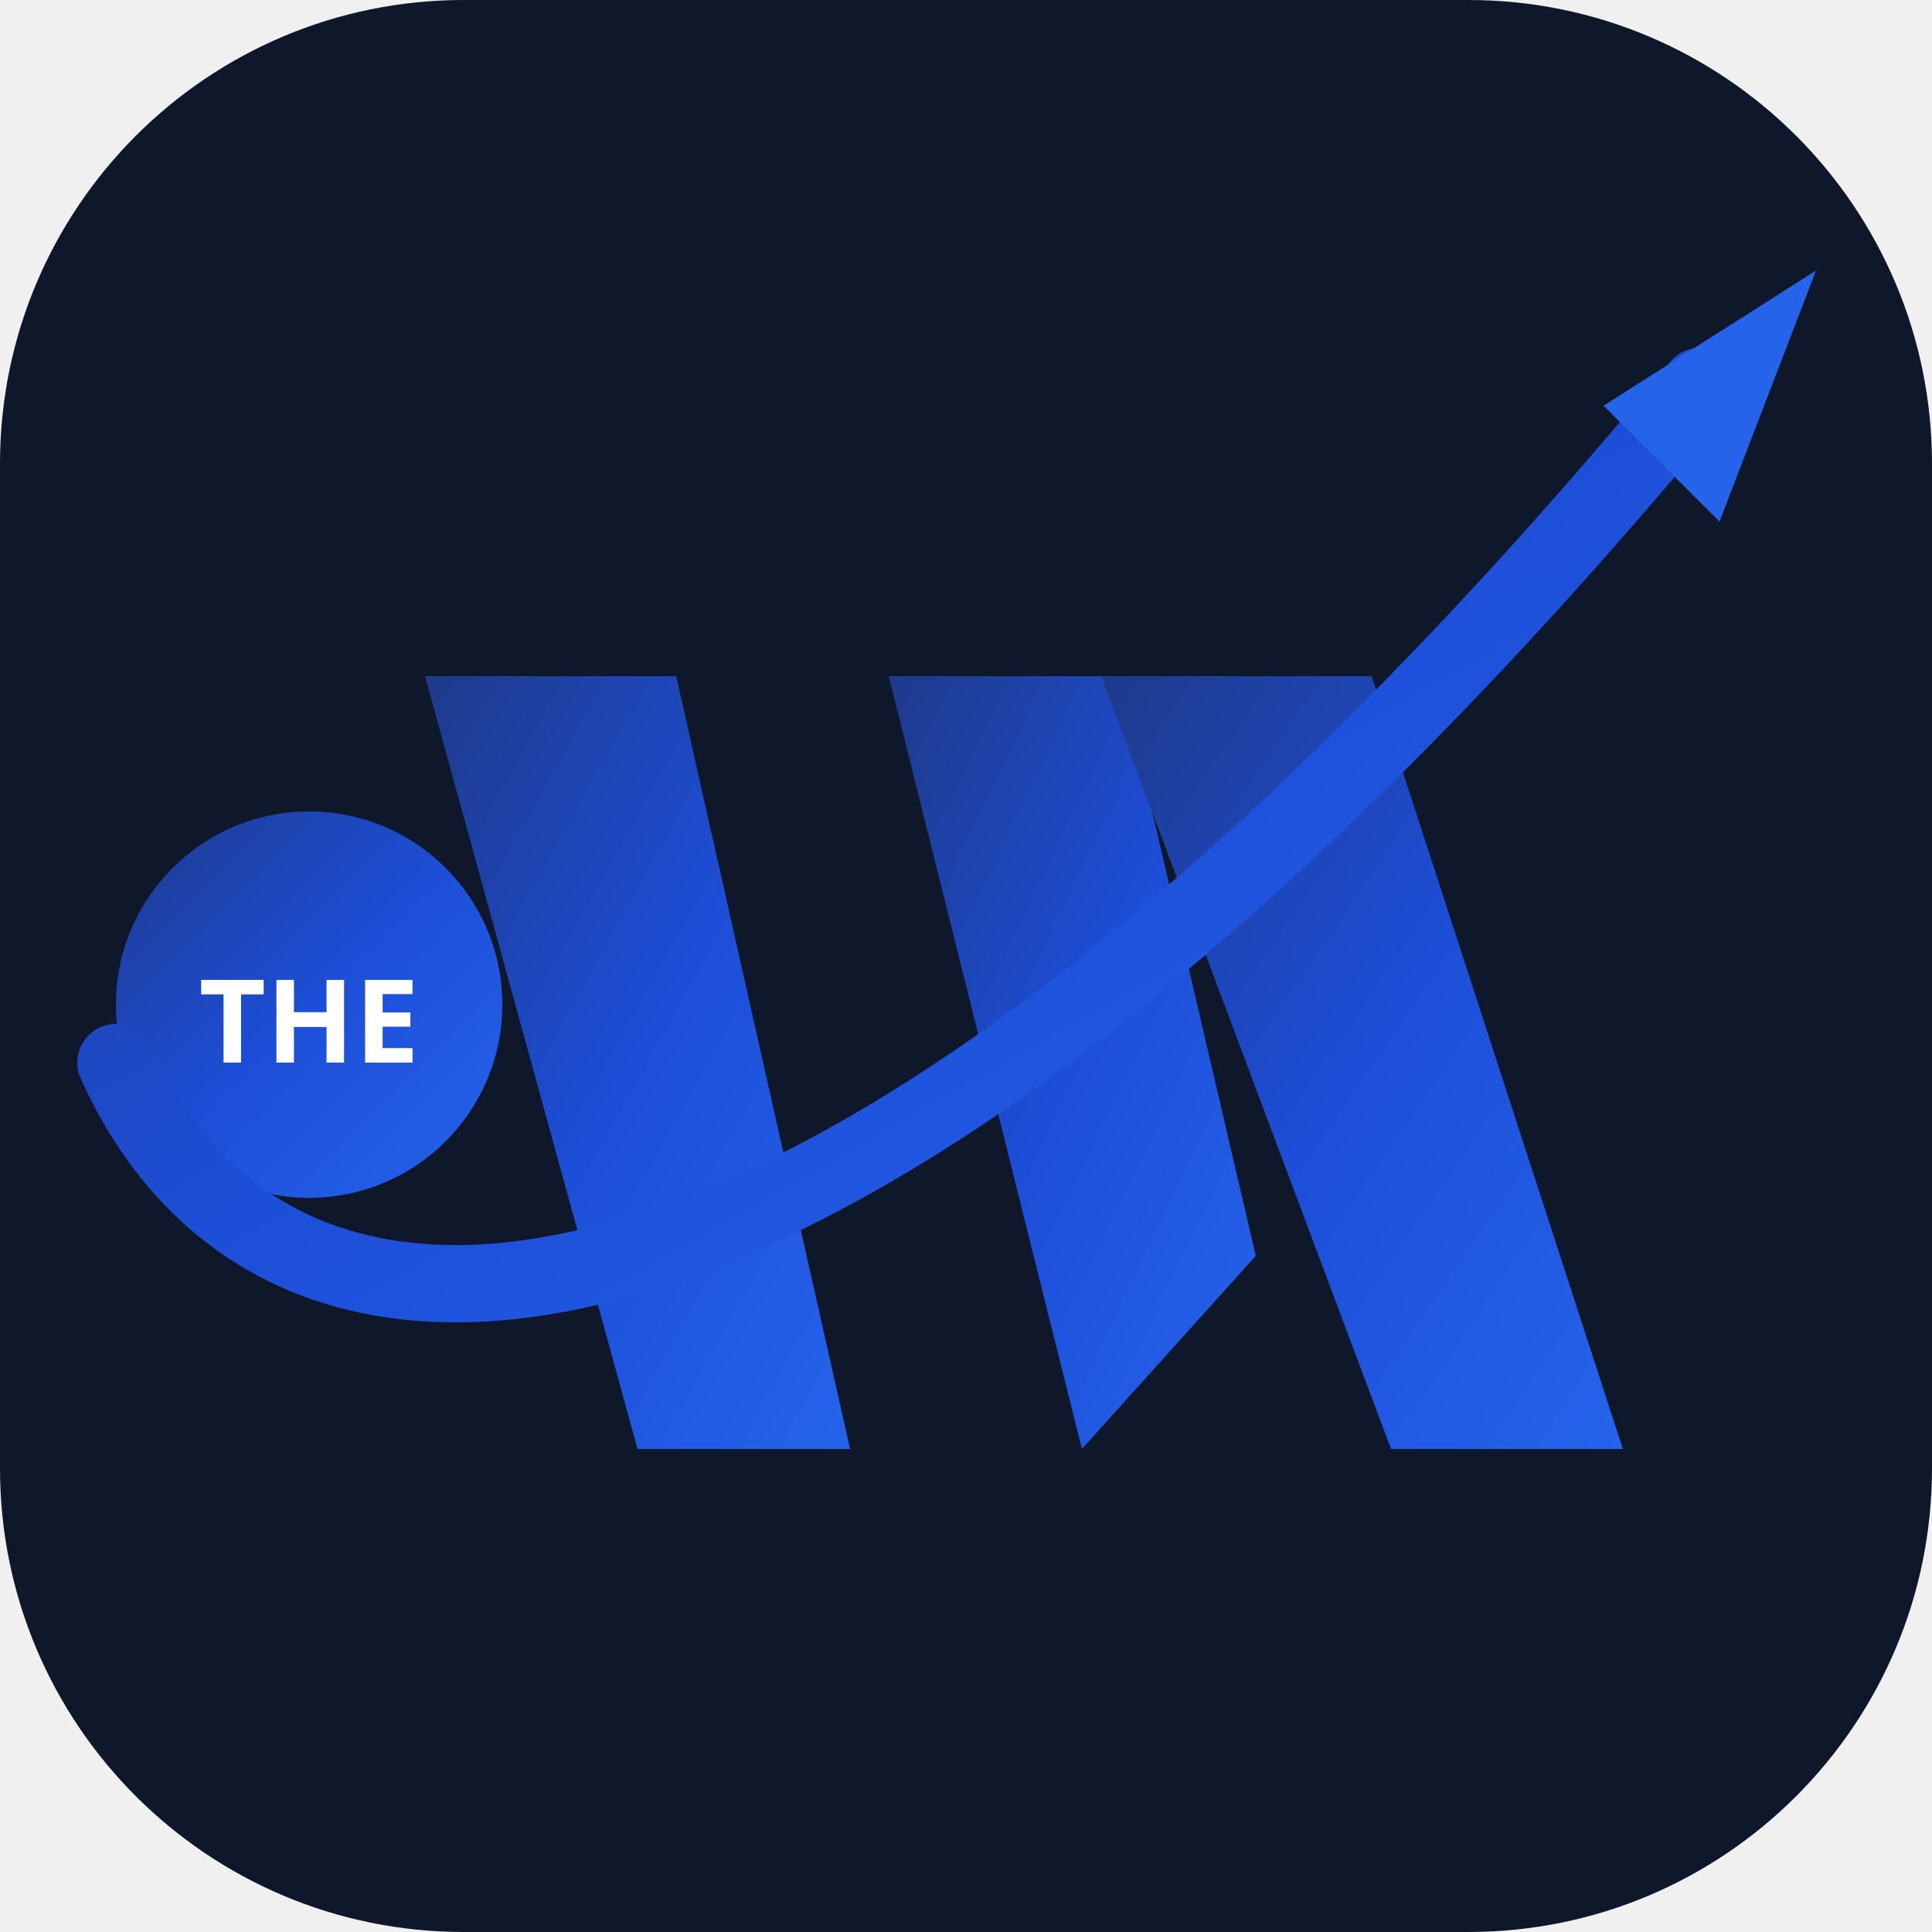
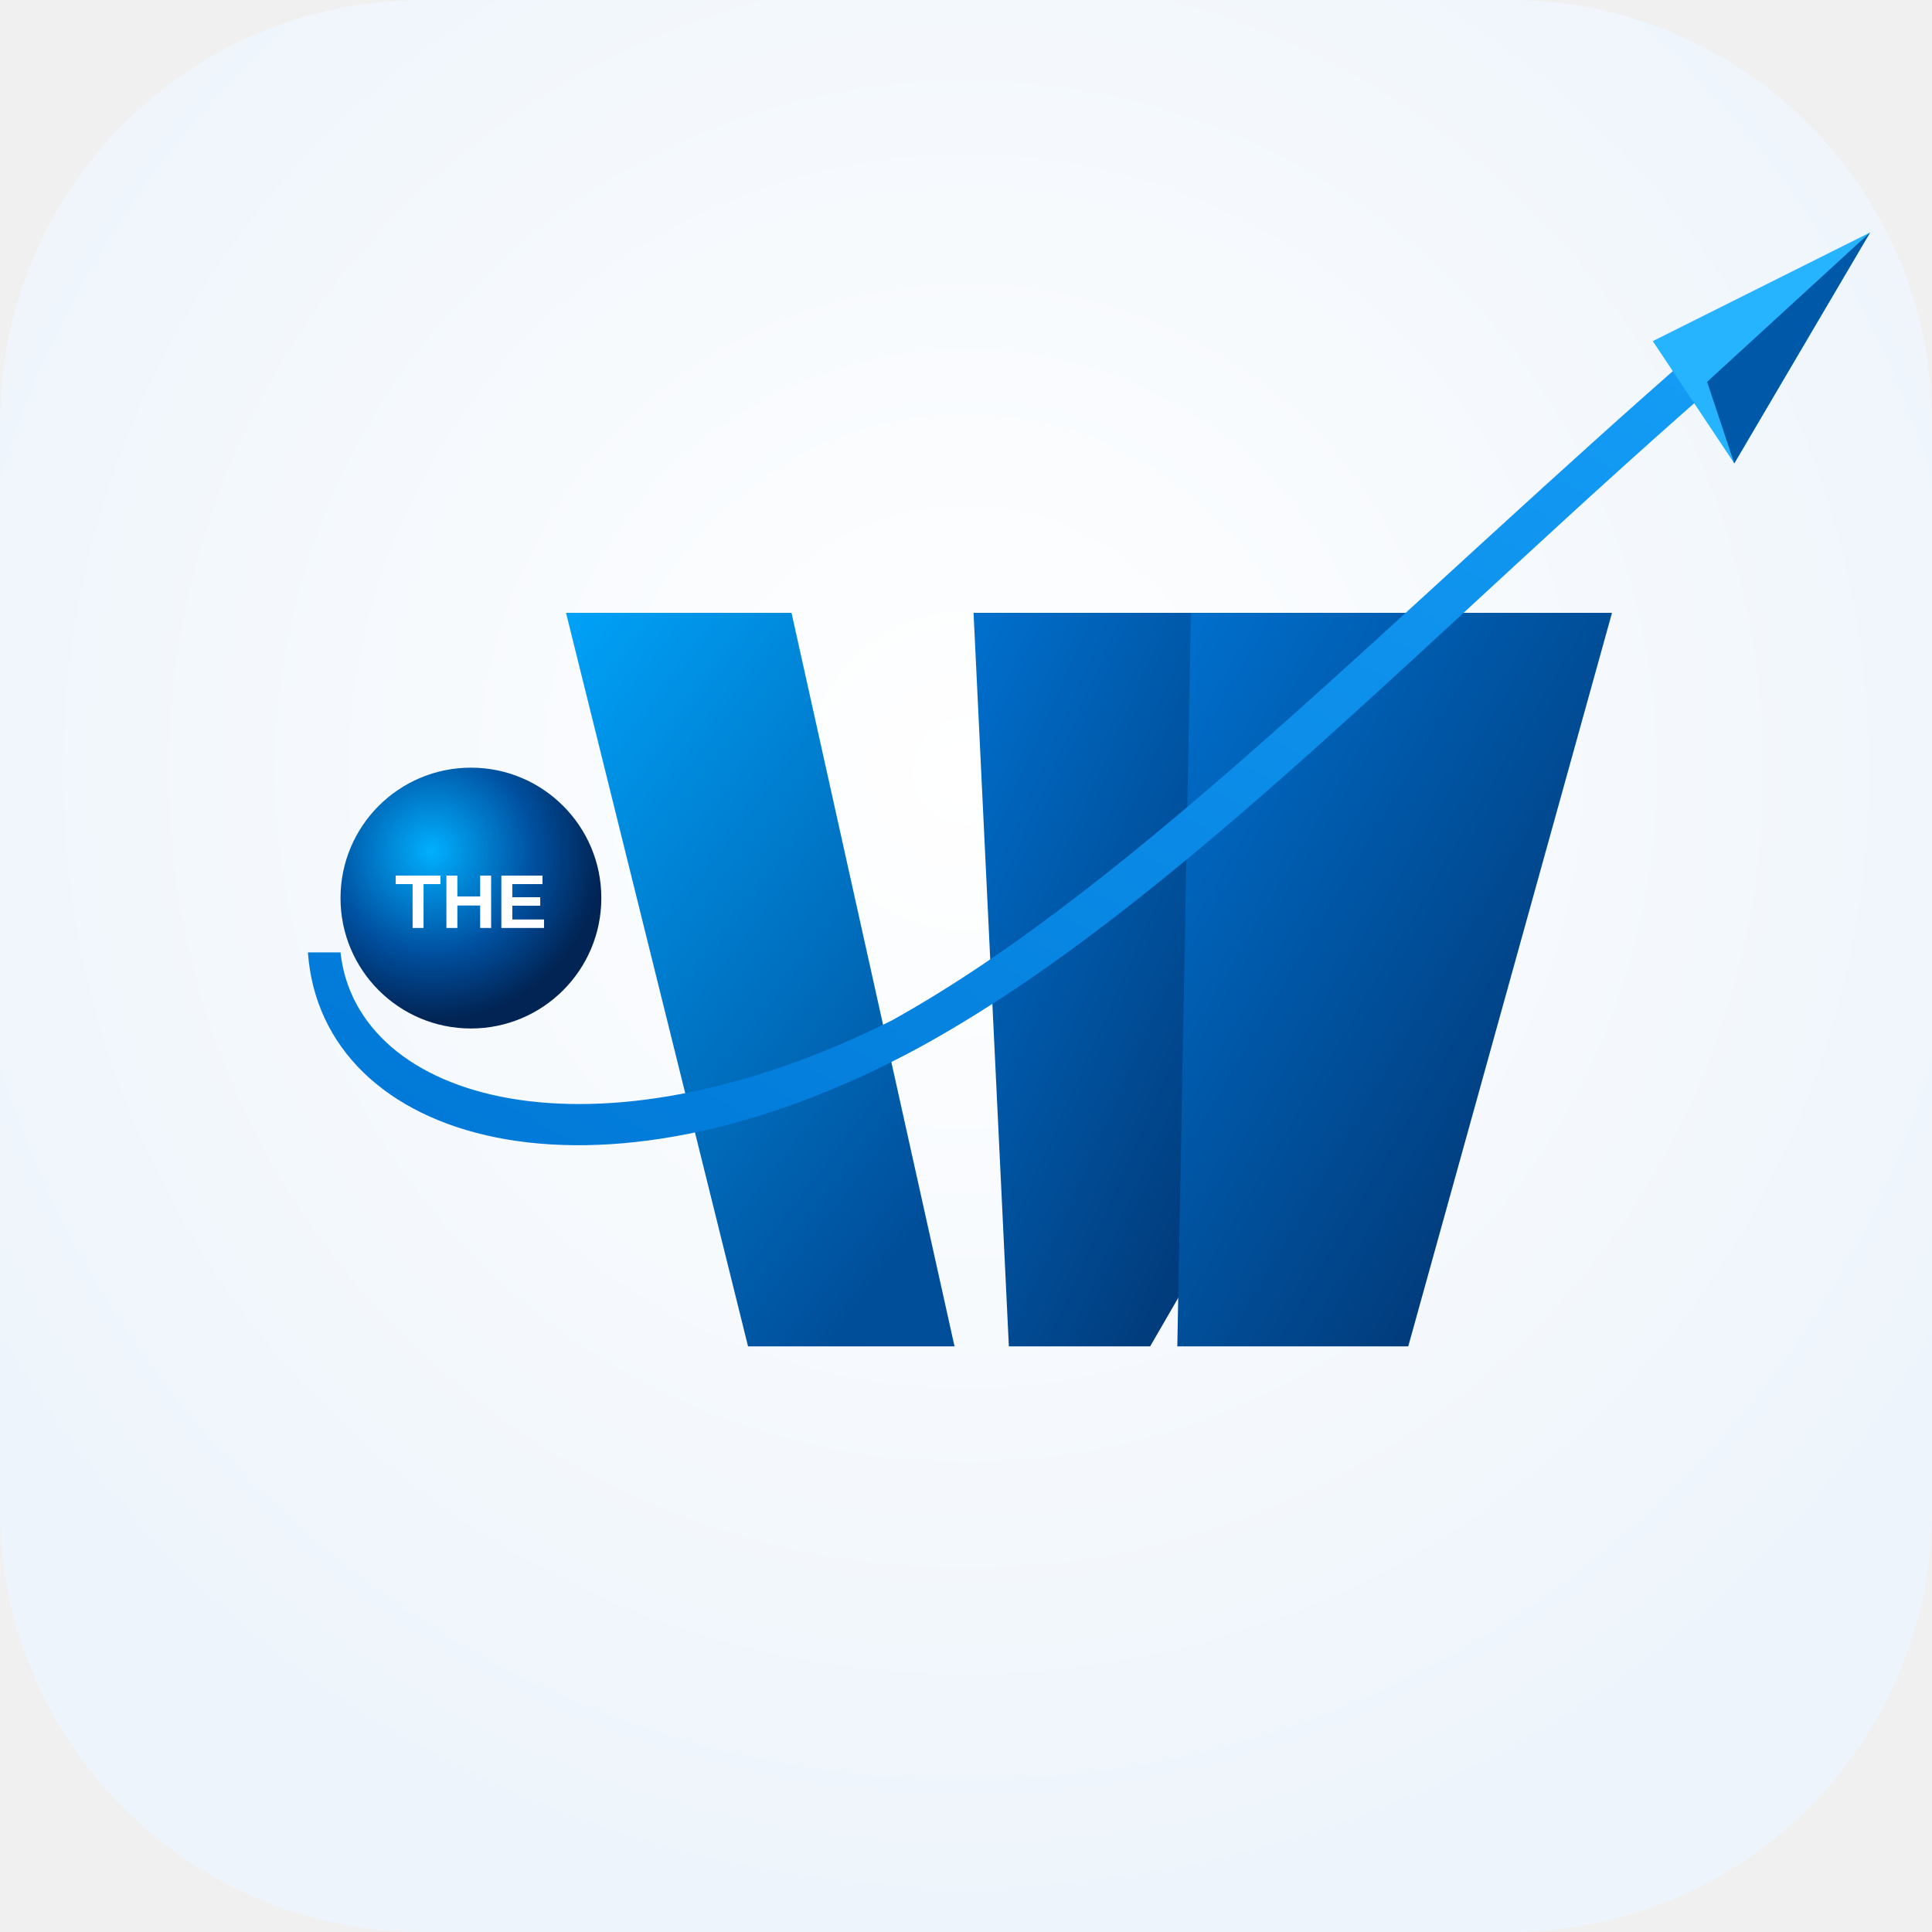
- <svg xmlns="http://www.w3.org/2000/svg" viewBox="0 0 100 100" fill="none">
+ <svg xmlns="http://www.w3.org/2000/svg" viewBox="0 0 128 128" width="128" height="128">
  <defs>
-     <linearGradient id="fav-grad" x1="0%" y1="0%" x2="100%" y2="100%">
-       <stop offset="0%" stop-color="#1E3A8A" />
-       <stop offset="50%" stop-color="#1D4ED8" />
-       <stop offset="100%" stop-color="#2563EB" />
+     <radialGradient id="favBg" cx="50%" cy="40%" r="60%">
+       <stop offset="0%" stop-color="#FFFFFF" />
+       <stop offset="100%" stop-color="#EDF4FB" />
+     </radialGradient>
+     <linearGradient id="favWLeft" x1="0%" y1="0%" x2="70%" y2="100%">
+       <stop offset="0%" stop-color="#00A2F8" />
+       <stop offset="100%" stop-color="#004D99" />
+     </linearGradient>
+     <linearGradient id="favWMain" x1="0%" y1="0%" x2="100%" y2="100%">
+       <stop offset="0%" stop-color="#0070CE" />
+       <stop offset="100%" stop-color="#012C63" />
+     </linearGradient>
+     <radialGradient id="favTheSphere" cx="35%" cy="32%" r="65%">
+       <stop offset="0%" stop-color="#00B0FF" />
+       <stop offset="60%" stop-color="#0050A0" />
+       <stop offset="100%" stop-color="#012454" />
+     </radialGradient>
+     <linearGradient id="favSwoosh" x1="0%" y1="100%" x2="100%" y2="0%">
+       <stop offset="0%" stop-color="#0077D6" />
+       <stop offset="100%" stop-color="#149DF6" />
    </linearGradient>
  </defs>
-   <rect width="100" height="100" rx="24" fill="#0F172A" />
-   <path d="M22 35 H35 L44 75 H33 Z" fill="url(#fav-grad)" />
-   <path d="M46 35 H58 L65 65 L56 75 Z" fill="url(#fav-grad)" />
-   <path d="M57 35 H71 L84 75 H72 Z" fill="url(#fav-grad)" />
-   <circle cx="16" cy="52" r="10" fill="url(#fav-grad)" />
-   <text x="16" y="55" font-family="'Segoe UI', sans-serif" font-size="6" font-weight="900" fill="#FFFFFF" text-anchor="middle">THE</text>
-   <path d="M6 55 C 15 75, 45 72, 88 20" stroke="url(#fav-grad)" stroke-width="4" stroke-linecap="round" />
-   <polygon points="94,14 83,21 89,27" fill="#2563EB" />
+   <rect width="128" height="128" rx="28" fill="url(#favBg)" />
+   <g transform="translate(6, 10) scale(0.18)">
+     <polygon points="175,170 258,170 318,440 242,440" fill="url(#favWLeft)" />
+     <polygon points="325,170 405,170 445,345 390,440 338,440" fill="url(#favWMain)" />
+     <polygon points="405,170 560,170 485,440 400,440" fill="url(#favWMain)" />
+     <circle cx="140" cy="275" r="48" fill="url(#favTheSphere)" />
+     <text x="140" y="286" font-family="'Plus Jakarta Sans', Arial, sans-serif" font-size="28" font-weight="900" fill="#FFFFFF" text-anchor="middle">THE</text>
+     <path d="M 80,295 C 85,365 185,395 305,330 C 400,278 495,175 605,80 L 595,70 C 480,170 385,270 295,320 C 185,375 98,350 92,295 Z" fill="url(#favSwoosh)" />
+     <polygon points="655,30 575,70 605,115" fill="#26B4FF" />
+     <polygon points="655,30 605,115 595,85" fill="#0058A8" />
+   </g>
</svg>
